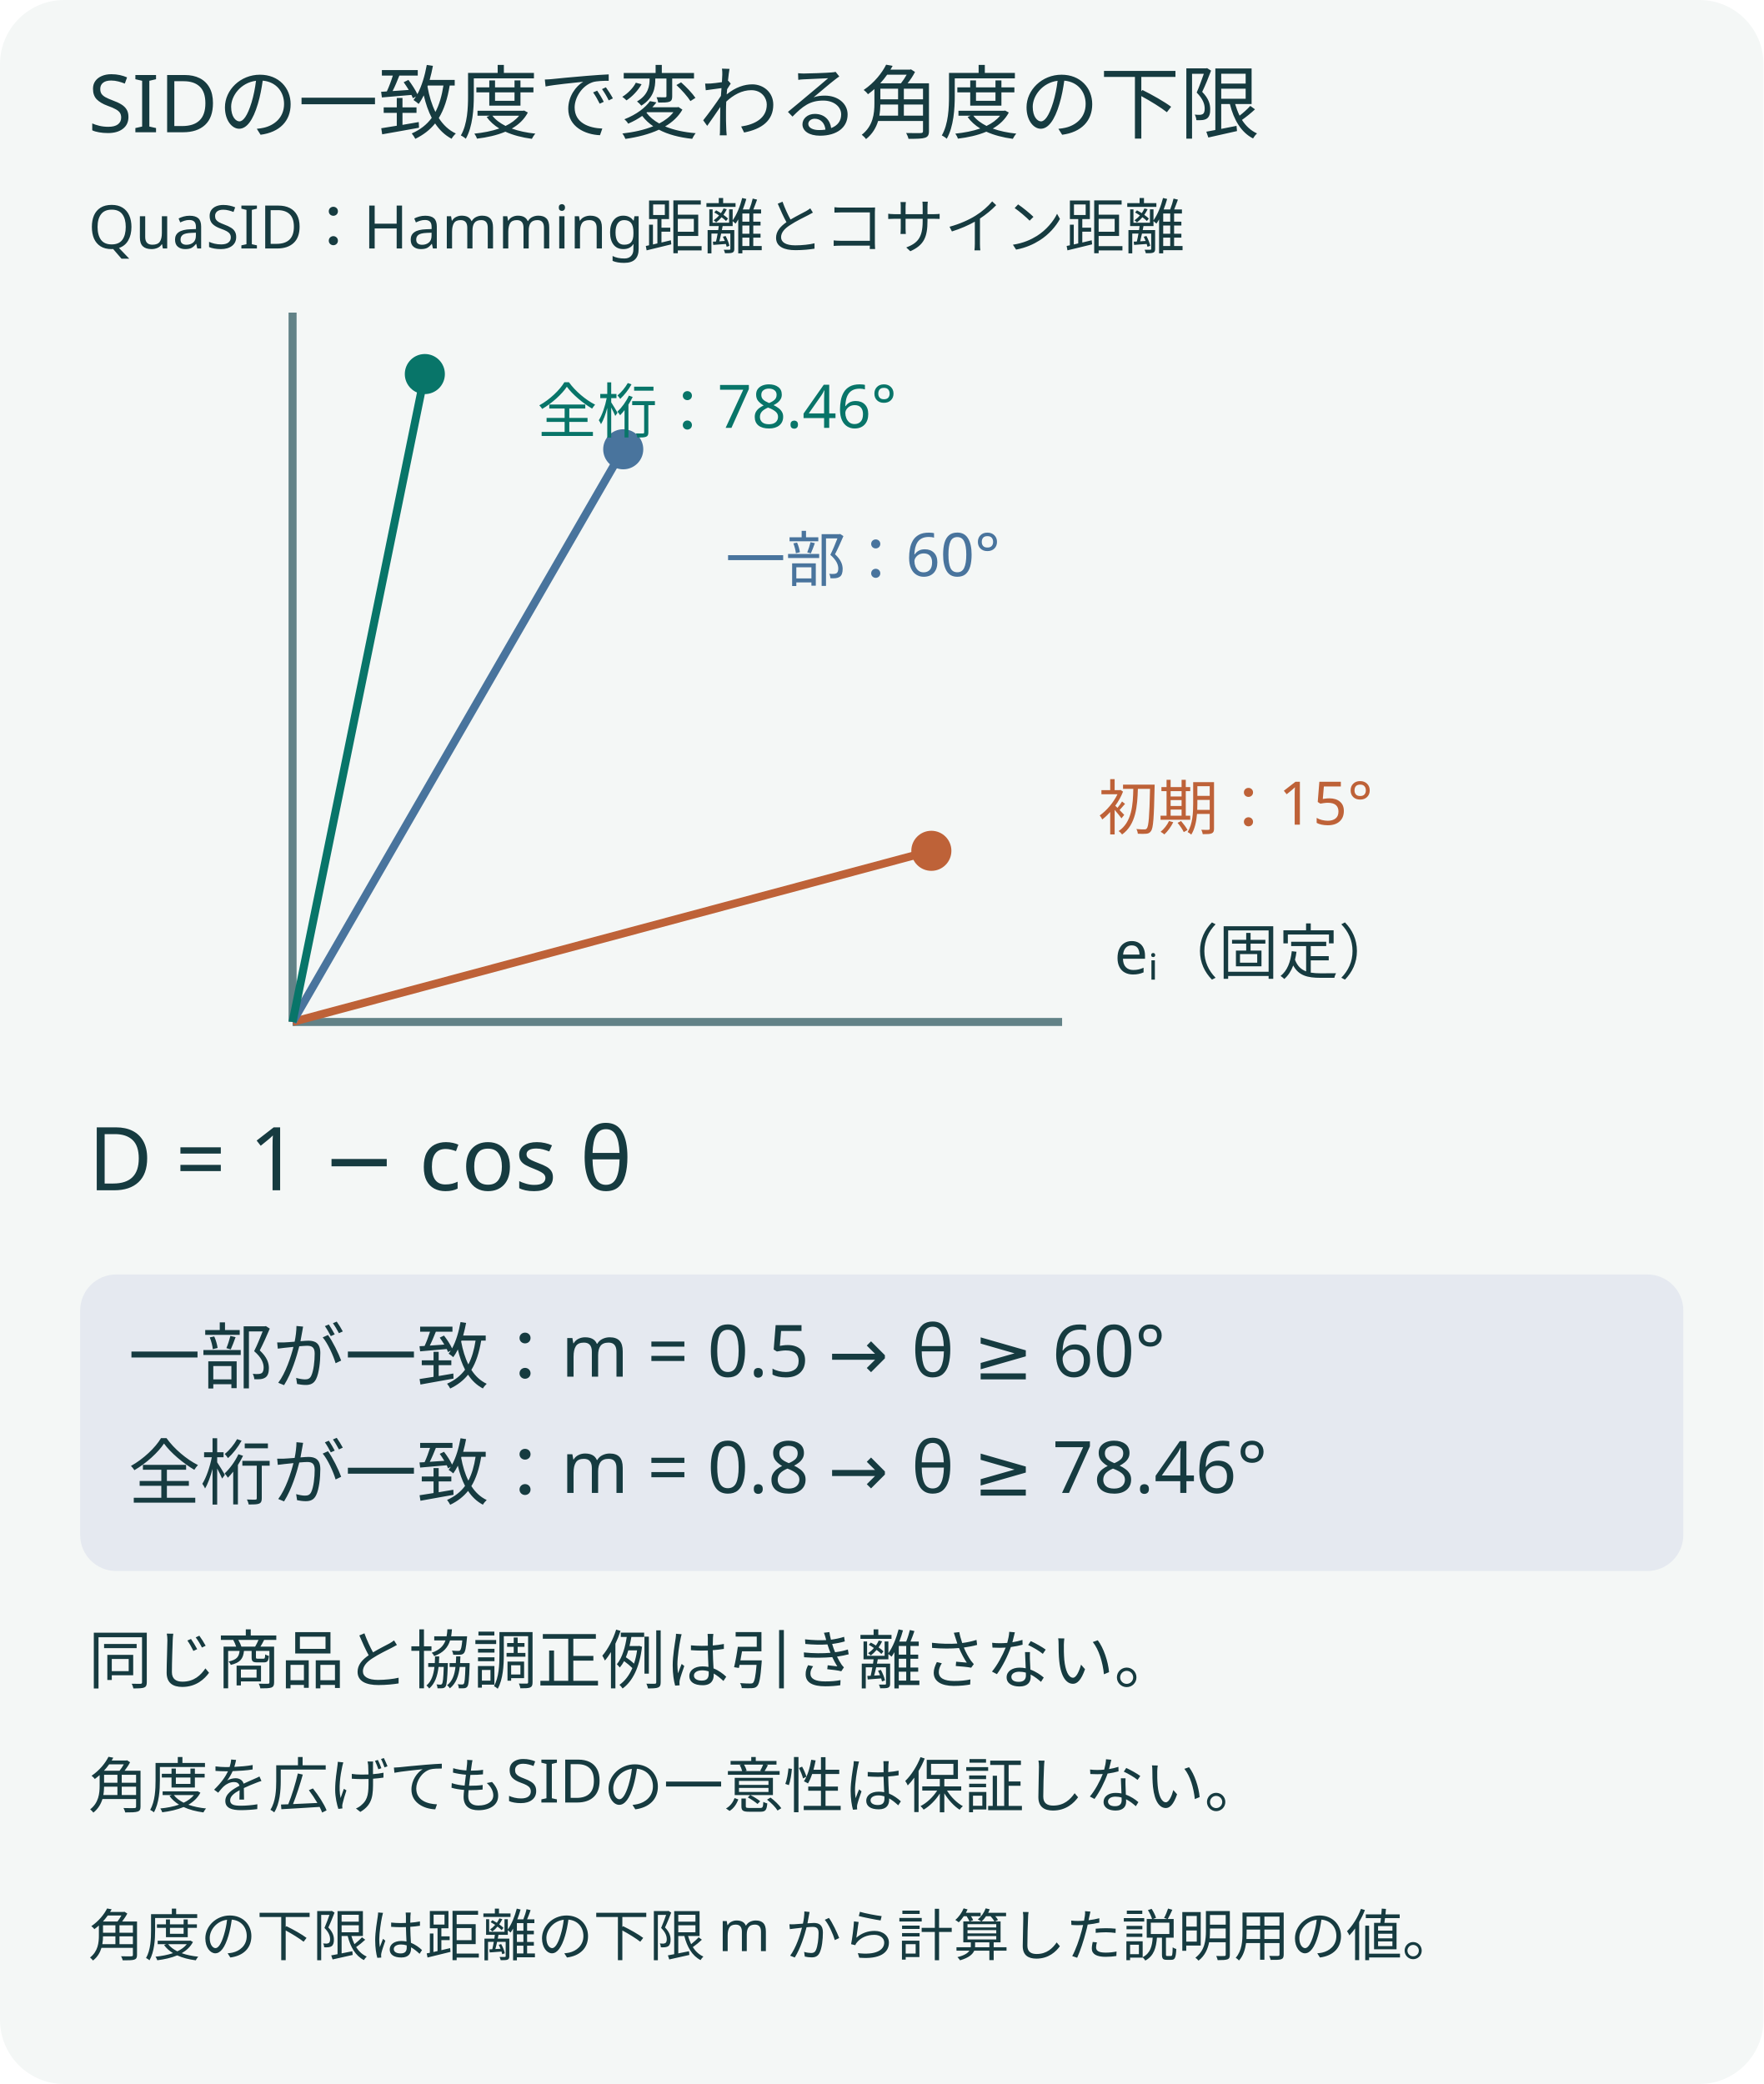
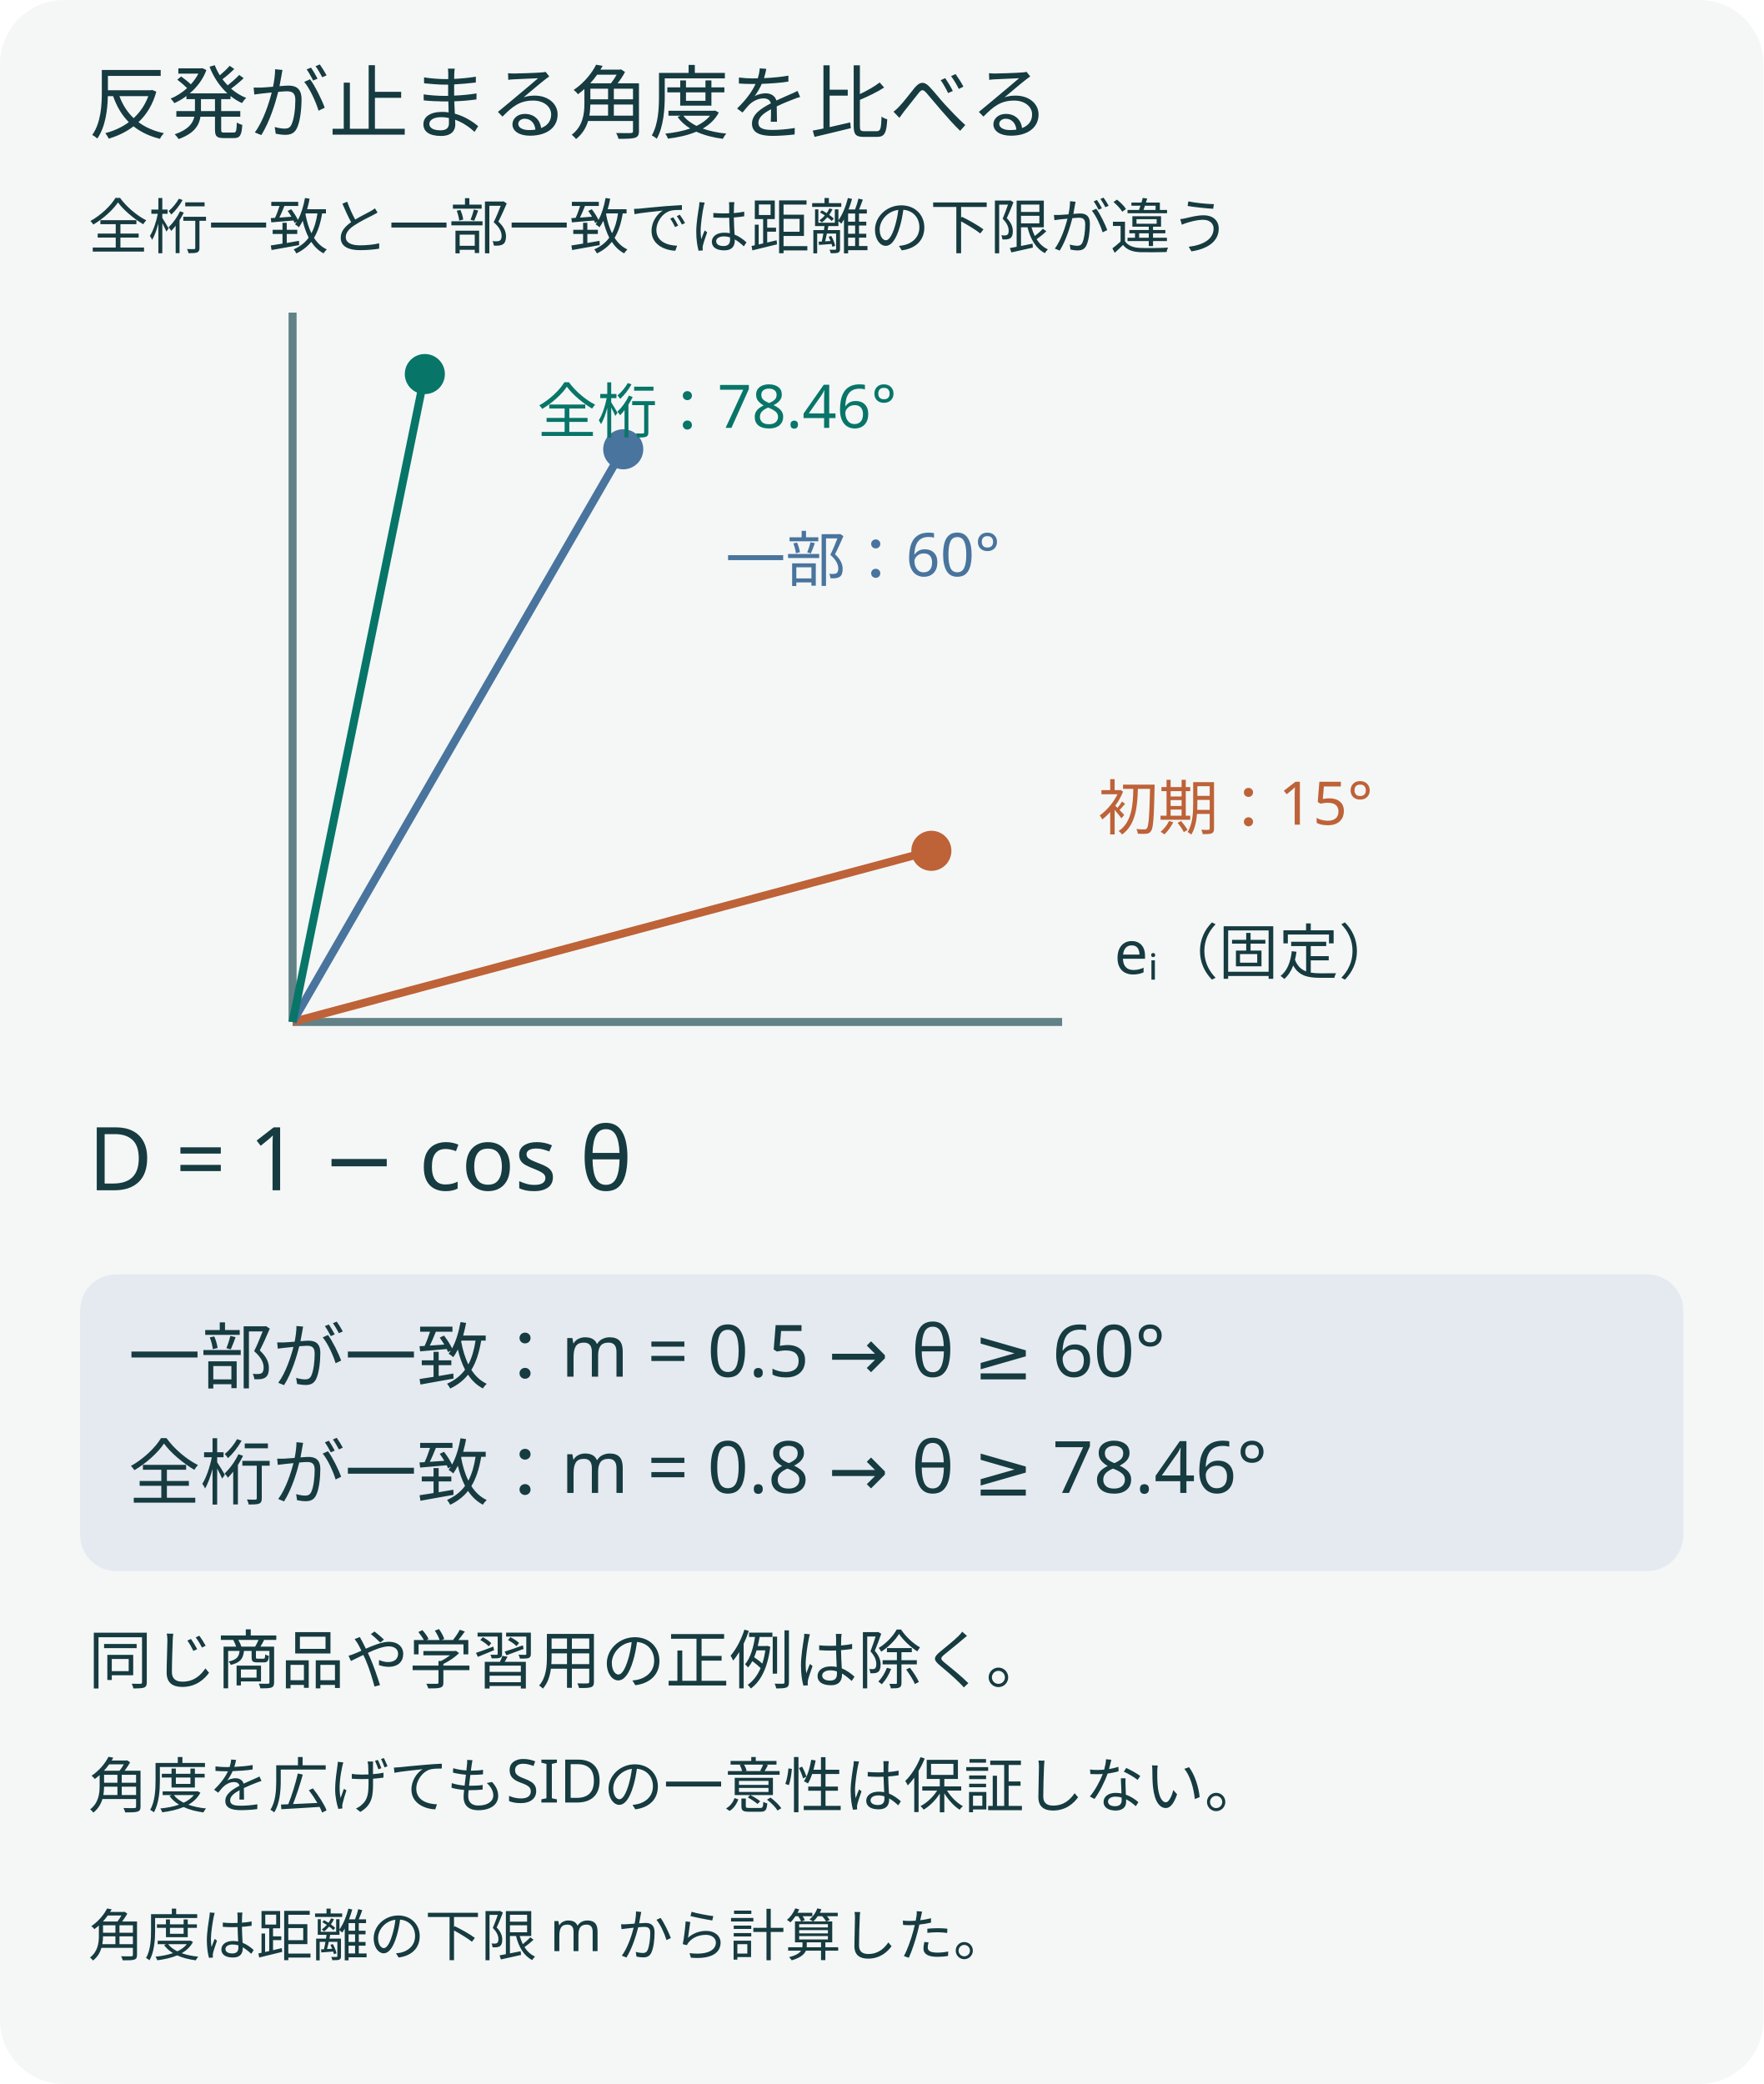
<svg xmlns="http://www.w3.org/2000/svg" viewBox="0 0 440 520" role="img" aria-labelledby="title desc">
  <rect width="440" height="520" rx="16" fill="#f4f7f6" />
  <g font-family="sans-serif" fill="#163b40">
-     <text x="22" y="33" font-size="20" fill="#163b40">SIDの一致度で変わる角度の下限</text>
-     <text x="22" y="62" font-size="15" fill="#163b40">QuaSID：Hamming距離とコサイン距離</text>
+     <text x="22" y="33" font-size="20" fill="#163b40">反発が止まる角度を比べる</text>
+     <text x="22" y="62" font-size="15" fill="#163b40">全桁一致と一部一致では距離の下限が違う</text>
    <path d="M73 255 L265 255" fill="none" stroke="#628287" stroke-width="2" />
    <path d="M73 255 L73 78" fill="none" stroke="#628287" stroke-width="2" />
    <path d="M73 255 L232.378 212.295" fill="none" stroke="#be6238" stroke-width="2" />
    <circle cx="232.378" cy="212.295" r="5" fill="#be6238" />
    <path d="M73 255 L155.5 112.106" fill="none" stroke="#49749d" stroke-width="2" />
    <circle cx="155.5" cy="112.106" r="5" fill="#49749d" />
    <path d="M73 255 L106 93.334" fill="none" stroke="#087569" stroke-width="2" />
    <circle cx="106" cy="93.334" r="5" fill="#087569" />
    <text x="278" y="243" font-size="15" fill="#163b40">eᵢ（固定）</text>
    <text x="22" y="297" font-size="22" fill="#163b40">D = 1 − cos θ</text>
    <rect x="20" y="318" width="400" height="74" rx="9" fill="#e5e9f0" />
    <text x="32" y="345" font-size="18" fill="#163b40">一部が一致：m = 0.5 → θ ≥ 60°</text>
    <text x="32" y="374" font-size="18" fill="#163b40">全桁が一致：m = 0.8 → θ ≥ 78.46°</text>
-     <text x="22" y="420" font-size="16" fill="#163b40">同じ商品と協調正例は引き離さない。</text>
+     <text x="22" y="420" font-size="16" fill="#163b40">同じ商品や学習用の正例は除く。</text>
    <text x="22" y="451" font-size="15" fill="#163b40">角度を広げてもSIDの一意性は保証しない。</text>
-     <text x="22" y="488" font-size="14" fill="#163b40">角度の下限は距離の下限 m から計算した説明用の値。</text>
+     <text x="22" y="488" font-size="14" fill="#163b40">角度は距離の下限 m から計算した。</text>
    <text x="134" y="108" font-size="15" fill="#087569">全桁：78.46°</text>
    <text x="181" y="145" font-size="15" fill="#49749d">一部：60°</text>
    <text x="274" y="207" font-size="15" fill="#be6238">初期：15°</text>
  </g>
</svg>
